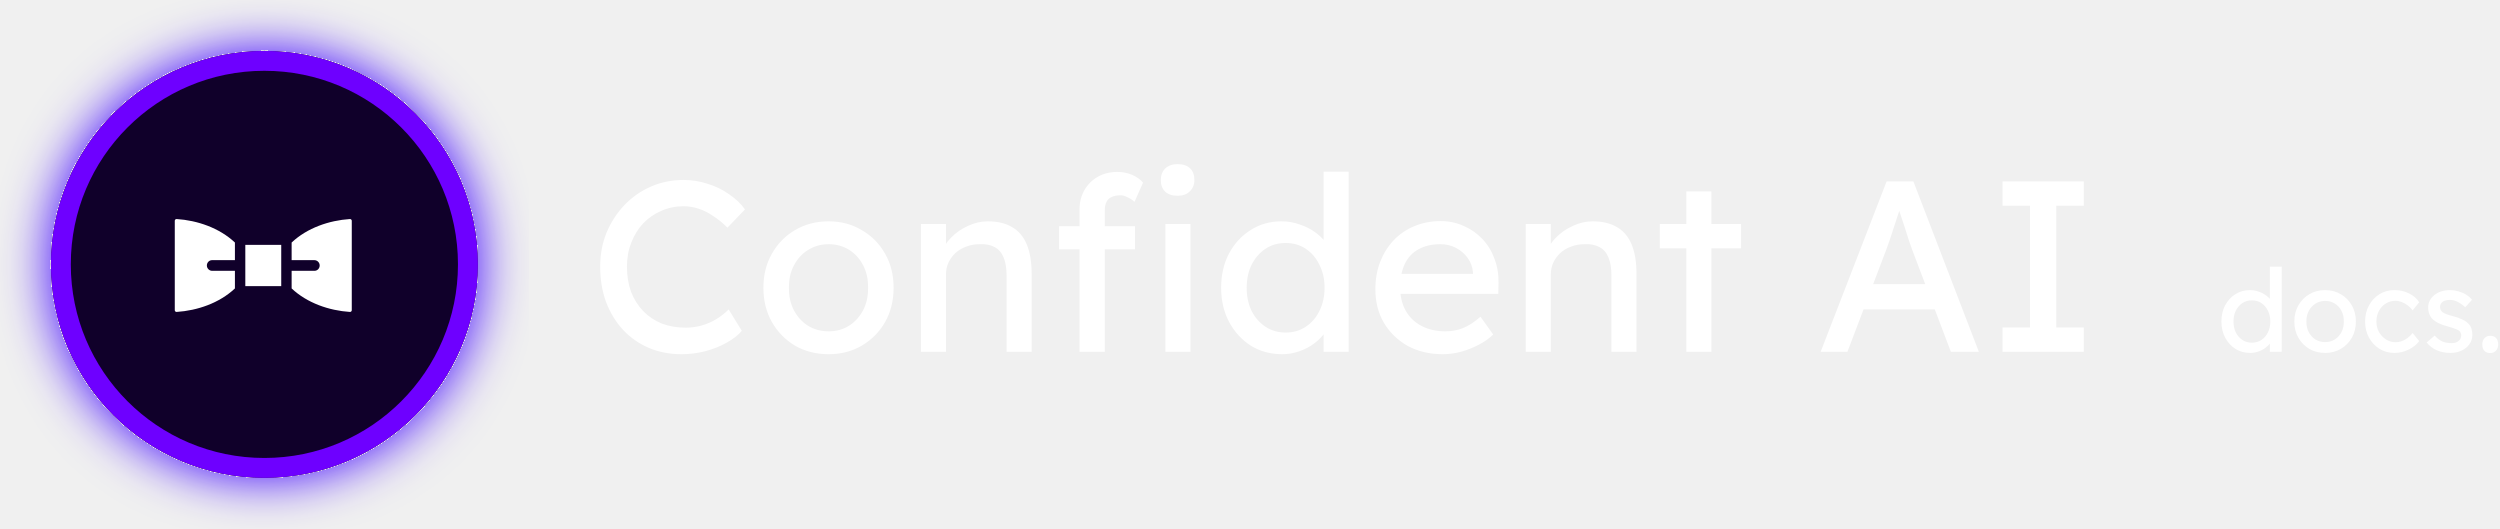
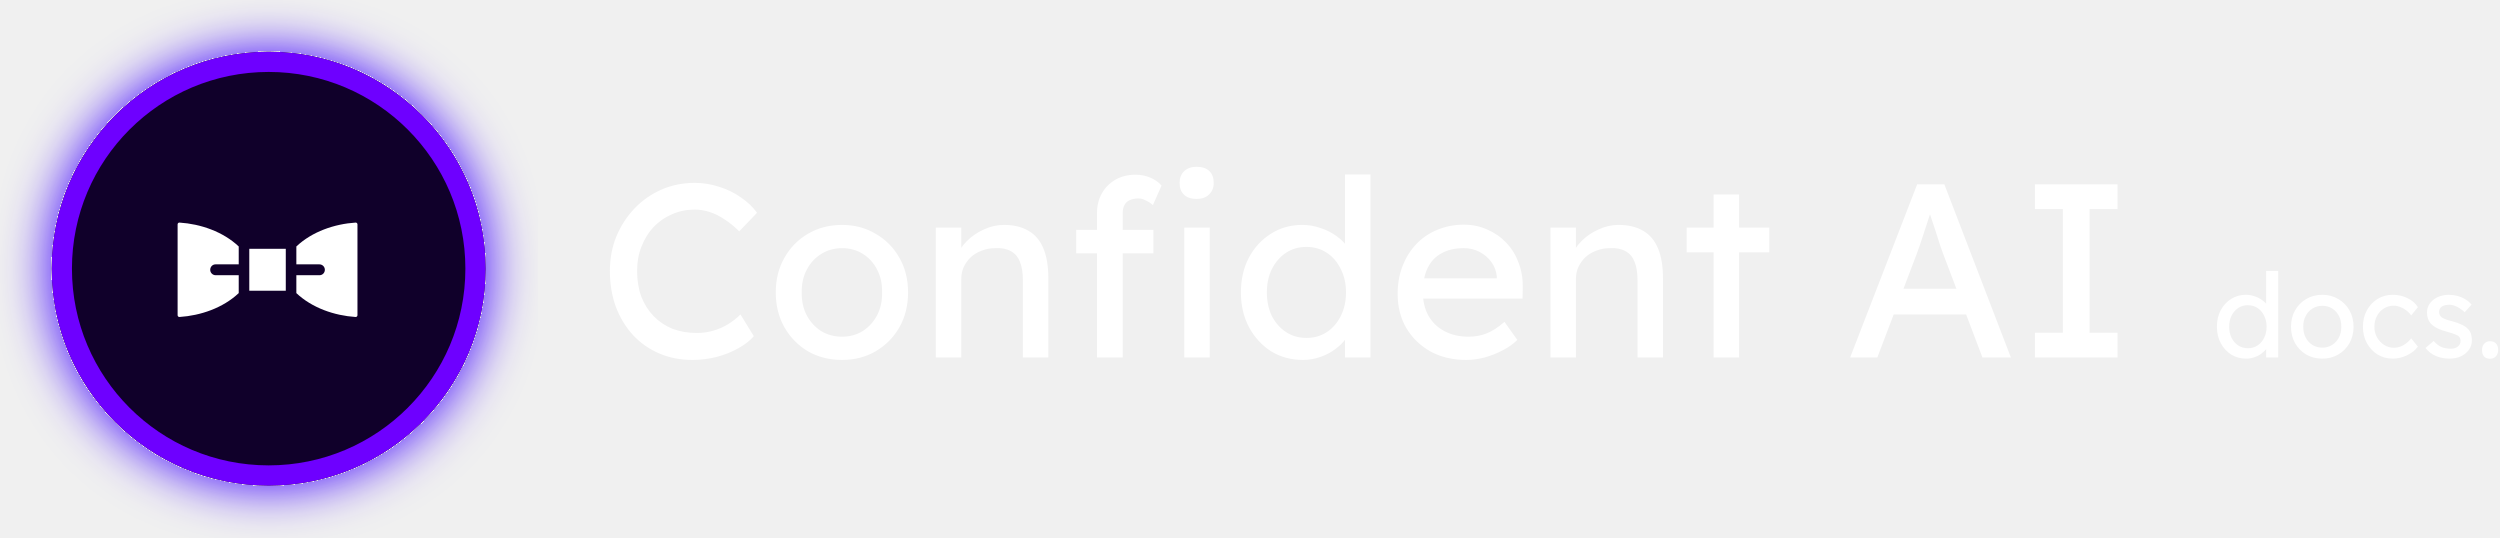
- <svg xmlns="http://www.w3.org/2000/svg" width="1130" height="239" viewBox="0 0 1130 239" fill="none">
+ <svg xmlns="http://www.w3.org/2000/svg" width="1112" height="239" viewBox="0 0 1112 239" fill="none">
  <path d="M308.02 160.1C302.667 160.1 297.753 159.147 293.28 157.24C288.807 155.333 284.92 152.62 281.62 149.1C278.32 145.507 275.753 141.29 273.92 136.45C272.16 131.61 271.28 126.293 271.28 120.5C271.28 115 272.233 109.903 274.14 105.21C276.12 100.443 278.833 96.263 282.28 92.67C285.727 89.077 289.723 86.29 294.27 84.31C298.817 82.33 303.73 81.34 309.01 81.34C312.75 81.34 316.38 81.927 319.9 83.1C323.493 84.2 326.72 85.777 329.58 87.83C332.513 89.81 334.897 92.083 336.73 94.65L328.81 102.9C326.683 100.773 324.52 99.013 322.32 97.62C320.193 96.153 317.993 95.053 315.72 94.32C313.52 93.587 311.283 93.22 309.01 93.22C305.417 93.22 302.043 93.917 298.89 95.31C295.81 96.63 293.097 98.5 290.75 100.92C288.477 103.34 286.68 106.237 285.36 109.61C284.04 112.91 283.38 116.54 283.38 120.5C283.38 124.68 284.003 128.493 285.25 131.94C286.57 135.313 288.403 138.21 290.75 140.63C293.097 143.05 295.883 144.92 299.11 146.24C302.41 147.487 306.04 148.11 310 148.11C312.42 148.11 314.803 147.78 317.15 147.12C319.497 146.46 321.697 145.507 323.75 144.26C325.803 143.013 327.673 141.547 329.36 139.86L335.3 149.54C333.613 151.52 331.303 153.317 328.37 154.93C325.51 156.543 322.283 157.827 318.69 158.78C315.17 159.66 311.613 160.1 308.02 160.1ZM374.538 160.1C368.892 160.1 363.832 158.817 359.358 156.25C354.958 153.61 351.475 150.053 348.908 145.58C346.342 141.033 345.058 135.863 345.058 130.07C345.058 124.277 346.342 119.143 348.908 114.67C351.475 110.123 354.958 106.567 359.358 104C363.832 101.36 368.892 100.04 374.538 100.04C380.112 100.04 385.098 101.36 389.498 104C393.972 106.567 397.492 110.123 400.058 114.67C402.625 119.143 403.908 124.277 403.908 130.07C403.908 135.863 402.625 141.033 400.058 145.58C397.492 150.053 393.972 153.61 389.498 156.25C385.098 158.817 380.112 160.1 374.538 160.1ZM374.538 149.76C377.985 149.76 381.065 148.917 383.778 147.23C386.492 145.47 388.618 143.123 390.158 140.19C391.698 137.183 392.432 133.81 392.358 130.07C392.432 126.257 391.698 122.883 390.158 119.95C388.618 116.943 386.492 114.597 383.778 112.91C381.065 111.223 377.985 110.38 374.538 110.38C371.092 110.38 367.975 111.26 365.188 113.02C362.475 114.707 360.348 117.053 358.808 120.06C357.268 122.993 356.535 126.33 356.608 130.07C356.535 133.81 357.268 137.183 358.808 140.19C360.348 143.123 362.475 145.47 365.188 147.23C367.975 148.917 371.092 149.76 374.538 149.76ZM416.254 159V101.25H427.584V113.13L425.604 114.45C426.337 111.883 427.767 109.537 429.894 107.41C432.021 105.21 434.551 103.45 437.484 102.13C440.417 100.737 443.424 100.04 446.504 100.04C450.904 100.04 454.571 100.92 457.504 102.68C460.437 104.367 462.637 106.97 464.104 110.49C465.571 114.01 466.304 118.447 466.304 123.8V159H454.974V124.57C454.974 121.27 454.534 118.557 453.654 116.43C452.774 114.23 451.417 112.653 449.584 111.7C447.751 110.673 445.477 110.233 442.764 110.38C440.564 110.38 438.547 110.747 436.714 111.48C434.881 112.14 433.267 113.093 431.874 114.34C430.554 115.587 429.491 117.053 428.684 118.74C427.951 120.353 427.584 122.113 427.584 124.02V159H421.974C421.021 159 420.067 159 419.114 159C418.161 159 417.207 159 416.254 159ZM487.944 159V94.76C487.944 91.46 488.677 88.527 490.144 85.96C491.611 83.393 493.627 81.377 496.194 79.91C498.761 78.443 501.731 77.71 505.104 77.71C507.451 77.71 509.651 78.15 511.704 79.03C513.757 79.91 515.407 81.083 516.654 82.55L512.804 91.24C511.851 90.36 510.787 89.663 509.614 89.15C508.514 88.563 507.451 88.27 506.424 88.27C504.884 88.27 503.564 88.527 502.464 89.04C501.437 89.48 500.667 90.213 500.154 91.24C499.641 92.193 499.384 93.367 499.384 94.76V159H493.664C492.711 159 491.757 159 490.804 159C489.851 159 488.897 159 487.944 159ZM478.704 112.69V102.24H513.024V112.69H478.704ZM526.774 159V101.25H538.104V159H526.774ZM532.274 88.49C529.854 88.49 527.984 87.867 526.664 86.62C525.344 85.373 524.684 83.613 524.684 81.34C524.684 79.213 525.344 77.49 526.664 76.17C528.057 74.85 529.927 74.19 532.274 74.19C534.694 74.19 536.564 74.813 537.884 76.06C539.204 77.307 539.864 79.067 539.864 81.34C539.864 83.467 539.167 85.19 537.774 86.51C536.454 87.83 534.621 88.49 532.274 88.49ZM579.563 160.1C574.283 160.1 569.553 158.817 565.373 156.25C561.266 153.61 558.003 150.053 555.583 145.58C553.163 141.033 551.953 135.863 551.953 130.07C551.953 124.277 553.126 119.143 555.473 114.67C557.893 110.123 561.156 106.567 565.263 104C569.369 101.36 574.026 100.04 579.233 100.04C582.093 100.04 584.843 100.517 587.483 101.47C590.196 102.35 592.616 103.597 594.743 105.21C596.869 106.75 598.519 108.473 599.693 110.38C600.939 112.213 601.563 114.083 601.563 115.99L598.263 116.21V77.6H609.593V159H598.263V145.25H600.463C600.463 147.01 599.876 148.77 598.703 150.53C597.529 152.217 595.953 153.793 593.973 155.26C592.066 156.727 589.829 157.9 587.263 158.78C584.769 159.66 582.203 160.1 579.563 160.1ZM581.103 150.31C584.549 150.31 587.593 149.43 590.233 147.67C592.873 145.91 594.926 143.527 596.393 140.52C597.933 137.44 598.703 133.957 598.703 130.07C598.703 126.183 597.933 122.737 596.393 119.73C594.926 116.65 592.873 114.23 590.233 112.47C587.593 110.71 584.549 109.83 581.103 109.83C577.656 109.83 574.613 110.71 571.973 112.47C569.333 114.23 567.243 116.65 565.703 119.73C564.236 122.737 563.503 126.183 563.503 130.07C563.503 133.957 564.236 137.44 565.703 140.52C567.243 143.527 569.333 145.91 571.973 147.67C574.613 149.43 577.656 150.31 581.103 150.31ZM652.14 160.1C646.2 160.1 640.92 158.853 636.3 156.36C631.753 153.793 628.16 150.31 625.52 145.91C622.953 141.51 621.67 136.45 621.67 130.73C621.67 126.183 622.403 122.04 623.87 118.3C625.336 114.56 627.353 111.333 629.92 108.62C632.56 105.833 635.676 103.707 639.27 102.24C642.936 100.7 646.896 99.93 651.15 99.93C654.89 99.93 658.373 100.663 661.6 102.13C664.826 103.523 667.613 105.467 669.96 107.96C672.38 110.453 674.213 113.423 675.46 116.87C676.78 120.243 677.403 123.947 677.33 127.98L677.22 132.82H630.03L627.5 123.8H667.43L665.78 125.67V123.03C665.56 120.61 664.753 118.447 663.36 116.54C661.966 114.633 660.206 113.13 658.08 112.03C655.953 110.93 653.643 110.38 651.15 110.38C647.19 110.38 643.853 111.15 641.14 112.69C638.426 114.157 636.373 116.357 634.98 119.29C633.586 122.15 632.89 125.707 632.89 129.96C632.89 133.993 633.733 137.513 635.42 140.52C637.106 143.453 639.49 145.727 642.57 147.34C645.65 148.953 649.206 149.76 653.24 149.76C656.1 149.76 658.74 149.283 661.16 148.33C663.653 147.377 666.33 145.653 669.19 143.16L674.91 151.19C673.15 152.95 670.986 154.49 668.42 155.81C665.926 157.13 663.25 158.193 660.39 159C657.603 159.733 654.853 160.1 652.14 160.1ZM689.643 159V101.25H700.973V113.13L698.993 114.45C699.726 111.883 701.156 109.537 703.283 107.41C705.409 105.21 707.939 103.45 710.873 102.13C713.806 100.737 716.813 100.04 719.893 100.04C724.293 100.04 727.959 100.92 730.893 102.68C733.826 104.367 736.026 106.97 737.493 110.49C738.959 114.01 739.693 118.447 739.693 123.8V159H728.363V124.57C728.363 121.27 727.923 118.557 727.043 116.43C726.163 114.23 724.806 112.653 722.973 111.7C721.139 110.673 718.866 110.233 716.153 110.38C713.953 110.38 711.936 110.747 710.103 111.48C708.269 112.14 706.656 113.093 705.263 114.34C703.943 115.587 702.879 117.053 702.073 118.74C701.339 120.353 700.973 122.113 700.973 124.02V159H695.363C694.409 159 693.456 159 692.503 159C691.549 159 690.596 159 689.643 159ZM762.213 159V86.51H773.543V159H762.213ZM750.223 112.25V101.25H786.963V112.25H750.223ZM822.939 159L852.749 82H864.849L894.439 159H881.789L864.189 112.58C863.969 112.067 863.529 110.82 862.869 108.84C862.283 106.86 861.586 104.66 860.779 102.24C859.973 99.82 859.239 97.62 858.579 95.64C857.919 93.587 857.479 92.267 857.259 91.68L859.789 91.57C859.349 92.817 858.799 94.393 858.139 96.3C857.553 98.207 856.893 100.223 856.159 102.35C855.499 104.477 854.839 106.493 854.179 108.4C853.519 110.233 852.969 111.773 852.529 113.02L835.039 159H822.939ZM836.139 139.86L840.539 128.42H875.519L880.579 139.86H836.139ZM905.131 159V148H917.561V93H905.131V82H941.871V93H929.441V148H941.871V159H905.131Z" fill="white" />
-   <path d="M1017.13 159.52C1014.64 159.52 1012.4 158.913 1010.42 157.7C1008.48 156.452 1006.94 154.771 1005.8 152.656C1004.65 150.507 1004.08 148.063 1004.08 145.324C1004.08 142.585 1004.63 140.159 1005.74 138.044C1006.89 135.895 1008.43 134.213 1010.37 133C1012.31 131.752 1014.51 131.128 1016.98 131.128C1018.33 131.128 1019.63 131.353 1020.88 131.804C1022.16 132.22 1023.3 132.809 1024.31 133.572C1025.31 134.3 1026.09 135.115 1026.65 136.016C1027.24 136.883 1027.53 137.767 1027.53 138.668L1025.97 138.772V120.52H1031.33V159H1025.97V152.5H1027.01C1027.01 153.332 1026.73 154.164 1026.18 154.996C1025.63 155.793 1024.88 156.539 1023.94 157.232C1023.04 157.925 1021.99 158.48 1020.77 158.896C1019.59 159.312 1018.38 159.52 1017.13 159.52ZM1017.86 154.892C1019.49 154.892 1020.93 154.476 1022.18 153.644C1023.42 152.812 1024.39 151.685 1025.09 150.264C1025.82 148.808 1026.18 147.161 1026.18 145.324C1026.18 143.487 1025.82 141.857 1025.09 140.436C1024.39 138.98 1023.42 137.836 1022.18 137.004C1020.93 136.172 1019.49 135.756 1017.86 135.756C1016.23 135.756 1014.79 136.172 1013.54 137.004C1012.3 137.836 1011.31 138.98 1010.58 140.436C1009.89 141.857 1009.54 143.487 1009.54 145.324C1009.54 147.161 1009.89 148.808 1010.58 150.264C1011.31 151.685 1012.3 152.812 1013.54 153.644C1014.79 154.476 1016.23 154.892 1017.86 154.892ZM1050.97 159.52C1048.3 159.52 1045.91 158.913 1043.8 157.7C1041.72 156.452 1040.07 154.771 1038.86 152.656C1037.64 150.507 1037.04 148.063 1037.04 145.324C1037.04 142.585 1037.64 140.159 1038.86 138.044C1040.07 135.895 1041.72 134.213 1043.8 133C1045.91 131.752 1048.3 131.128 1050.97 131.128C1053.61 131.128 1055.97 131.752 1058.05 133C1060.16 134.213 1061.82 135.895 1063.04 138.044C1064.25 140.159 1064.86 142.585 1064.86 145.324C1064.86 148.063 1064.25 150.507 1063.04 152.656C1061.82 154.771 1060.16 156.452 1058.05 157.7C1055.97 158.913 1053.61 159.52 1050.97 159.52ZM1050.97 154.632C1052.6 154.632 1054.06 154.233 1055.34 153.436C1056.62 152.604 1057.63 151.495 1058.36 150.108C1059.09 148.687 1059.43 147.092 1059.4 145.324C1059.43 143.521 1059.09 141.927 1058.36 140.54C1057.63 139.119 1056.62 138.009 1055.34 137.212C1054.06 136.415 1052.6 136.016 1050.97 136.016C1049.34 136.016 1047.87 136.432 1046.55 137.264C1045.27 138.061 1044.27 139.171 1043.54 140.592C1042.81 141.979 1042.46 143.556 1042.5 145.324C1042.46 147.092 1042.81 148.687 1043.54 150.108C1044.27 151.495 1045.27 152.604 1046.55 153.436C1047.87 154.233 1049.34 154.632 1050.97 154.632ZM1082.29 159.52C1079.76 159.52 1077.49 158.896 1075.48 157.648C1073.5 156.4 1071.92 154.701 1070.75 152.552C1069.6 150.403 1069.03 147.993 1069.03 145.324C1069.03 142.655 1069.6 140.245 1070.75 138.096C1071.92 135.947 1073.5 134.248 1075.48 133C1077.49 131.752 1079.76 131.128 1082.29 131.128C1084.72 131.128 1086.92 131.631 1088.89 132.636C1090.9 133.607 1092.43 134.941 1093.47 136.64L1090.51 140.28C1089.95 139.483 1089.24 138.755 1088.37 138.096C1087.51 137.437 1086.59 136.917 1085.62 136.536C1084.65 136.155 1083.71 135.964 1082.81 135.964C1081.15 135.964 1079.65 136.38 1078.34 137.212C1077.05 138.009 1076.03 139.119 1075.27 140.54C1074.51 141.961 1074.13 143.556 1074.13 145.324C1074.13 147.092 1074.52 148.687 1075.32 150.108C1076.12 151.495 1077.18 152.604 1078.49 153.436C1079.81 154.268 1081.27 154.684 1082.86 154.684C1083.8 154.684 1084.7 154.528 1085.57 154.216C1086.47 153.904 1087.33 153.436 1088.17 152.812C1089 152.188 1089.78 151.425 1090.51 150.524L1093.47 154.164C1092.36 155.724 1090.77 157.007 1088.69 158.012C1086.64 159.017 1084.51 159.52 1082.29 159.52ZM1107.62 159.52C1105.33 159.52 1103.27 159.121 1101.43 158.324C1099.6 157.527 1098.07 156.348 1096.86 154.788L1100.5 151.668C1101.54 152.881 1102.66 153.765 1103.88 154.32C1105.13 154.84 1106.53 155.1 1108.09 155.1C1108.71 155.1 1109.29 155.031 1109.81 154.892C1110.36 154.719 1110.83 154.476 1111.21 154.164C1111.63 153.852 1111.94 153.488 1112.15 153.072C1112.35 152.621 1112.46 152.136 1112.46 151.616C1112.46 150.715 1112.13 149.987 1111.47 149.432C1111.12 149.189 1110.57 148.929 1109.81 148.652C1109.08 148.34 1108.12 148.028 1106.95 147.716C1104.93 147.196 1103.29 146.607 1102.01 145.948C1100.72 145.289 1099.73 144.544 1099.04 143.712C1098.52 143.053 1098.14 142.343 1097.9 141.58C1097.65 140.783 1097.53 139.916 1097.53 138.98C1097.53 137.836 1097.78 136.796 1098.26 135.86C1098.78 134.889 1099.47 134.057 1100.34 133.364C1101.24 132.636 1102.28 132.081 1103.46 131.7C1104.67 131.319 1105.96 131.128 1107.31 131.128C1108.59 131.128 1109.86 131.301 1111.11 131.648C1112.39 131.995 1113.57 132.497 1114.64 133.156C1115.72 133.815 1116.62 134.595 1117.35 135.496L1114.28 138.876C1113.62 138.217 1112.89 137.645 1112.09 137.16C1111.33 136.64 1110.55 136.241 1109.75 135.964C1108.96 135.687 1108.23 135.548 1107.57 135.548C1106.84 135.548 1106.18 135.617 1105.59 135.756C1105 135.895 1104.5 136.103 1104.09 136.38C1103.7 136.657 1103.41 137.004 1103.2 137.42C1102.99 137.836 1102.89 138.304 1102.89 138.824C1102.92 139.275 1103.03 139.708 1103.2 140.124C1103.41 140.505 1103.69 140.835 1104.03 141.112C1104.41 141.389 1104.99 141.684 1105.75 141.996C1106.51 142.308 1107.48 142.603 1108.66 142.88C1110.39 143.331 1111.82 143.833 1112.93 144.388C1114.07 144.908 1114.97 145.515 1115.63 146.208C1116.32 146.867 1116.81 147.629 1117.09 148.496C1117.36 149.363 1117.5 150.333 1117.5 151.408C1117.5 152.968 1117.05 154.372 1116.15 155.62C1115.28 156.833 1114.1 157.787 1112.61 158.48C1111.12 159.173 1109.46 159.52 1107.62 159.52ZM1125.59 159.572C1124.44 159.572 1123.56 159.243 1122.94 158.584C1122.31 157.891 1122 156.92 1122 155.672C1122 154.528 1122.33 153.592 1122.99 152.864C1123.65 152.136 1124.51 151.772 1125.59 151.772C1126.73 151.772 1127.62 152.119 1128.24 152.812C1128.86 153.471 1129.18 154.424 1129.18 155.672C1129.18 156.816 1128.85 157.752 1128.19 158.48C1127.53 159.208 1126.66 159.572 1125.59 159.572Z" fill="white" />
+   <path d="M999.132 159.52C996.636 159.52 994.4 158.913 992.424 157.7C990.483 156.452 988.94 154.771 987.796 152.656C986.652 150.507 986.08 148.063 986.08 145.324C986.08 142.585 986.635 140.159 987.744 138.044C988.888 135.895 990.431 134.213 992.372 133C994.313 131.752 996.515 131.128 998.976 131.128C1000.33 131.128 1001.63 131.353 1002.88 131.804C1004.16 132.22 1005.3 132.809 1006.31 133.572C1007.31 134.3 1008.09 135.115 1008.65 136.016C1009.24 136.883 1009.53 137.767 1009.53 138.668L1007.97 138.772V120.52H1013.33V159H1007.97V152.5H1009.01C1009.01 153.332 1008.73 154.164 1008.18 154.996C1007.63 155.793 1006.88 156.539 1005.94 157.232C1005.04 157.925 1003.99 158.48 1002.77 158.896C1001.59 159.312 1000.38 159.52 999.132 159.52ZM999.86 154.892C1001.49 154.892 1002.93 154.476 1004.18 153.644C1005.42 152.812 1006.39 151.685 1007.09 150.264C1007.82 148.808 1008.18 147.161 1008.18 145.324C1008.18 143.487 1007.82 141.857 1007.09 140.436C1006.39 138.98 1005.42 137.836 1004.18 137.004C1002.93 136.172 1001.49 135.756 999.86 135.756C998.231 135.756 996.792 136.172 995.544 137.004C994.296 137.836 993.308 138.98 992.58 140.436C991.887 141.857 991.54 143.487 991.54 145.324C991.54 147.161 991.887 148.808 992.58 150.264C993.308 151.685 994.296 152.812 995.544 153.644C996.792 154.476 998.231 154.892 999.86 154.892ZM1032.97 159.52C1030.3 159.52 1027.91 158.913 1025.8 157.7C1023.72 156.452 1022.07 154.771 1020.86 152.656C1019.64 150.507 1019.04 148.063 1019.04 145.324C1019.04 142.585 1019.64 140.159 1020.86 138.044C1022.07 135.895 1023.72 134.213 1025.8 133C1027.91 131.752 1030.3 131.128 1032.97 131.128C1035.61 131.128 1037.97 131.752 1040.05 133C1042.16 134.213 1043.82 135.895 1045.04 138.044C1046.25 140.159 1046.86 142.585 1046.86 145.324C1046.86 148.063 1046.25 150.507 1045.04 152.656C1043.82 154.771 1042.16 156.452 1040.05 157.7C1037.97 158.913 1035.61 159.52 1032.97 159.52ZM1032.97 154.632C1034.6 154.632 1036.06 154.233 1037.34 153.436C1038.62 152.604 1039.63 151.495 1040.36 150.108C1041.09 148.687 1041.43 147.092 1041.4 145.324C1041.43 143.521 1041.09 141.927 1040.36 140.54C1039.63 139.119 1038.62 138.009 1037.34 137.212C1036.06 136.415 1034.6 136.016 1032.97 136.016C1031.34 136.016 1029.87 136.432 1028.55 137.264C1027.27 138.061 1026.27 139.171 1025.54 140.592C1024.81 141.979 1024.46 143.556 1024.5 145.324C1024.46 147.092 1024.81 148.687 1025.54 150.108C1026.27 151.495 1027.27 152.604 1028.55 153.436C1029.87 154.233 1031.34 154.632 1032.97 154.632ZM1064.29 159.52C1061.76 159.52 1059.49 158.896 1057.48 157.648C1055.5 156.4 1053.92 154.701 1052.75 152.552C1051.6 150.403 1051.03 147.993 1051.03 145.324C1051.03 142.655 1051.6 140.245 1052.75 138.096C1053.92 135.947 1055.5 134.248 1057.48 133C1059.49 131.752 1061.76 131.128 1064.29 131.128C1066.72 131.128 1068.92 131.631 1070.89 132.636C1072.9 133.607 1074.43 134.941 1075.47 136.64L1072.51 140.28C1071.95 139.483 1071.24 138.755 1070.37 138.096C1069.51 137.437 1068.59 136.917 1067.62 136.536C1066.65 136.155 1065.71 135.964 1064.81 135.964C1063.15 135.964 1061.65 136.38 1060.34 137.212C1059.05 138.009 1058.03 139.119 1057.27 140.54C1056.51 141.961 1056.13 143.556 1056.13 145.324C1056.13 147.092 1056.52 148.687 1057.32 150.108C1058.12 151.495 1059.18 152.604 1060.49 153.436C1061.81 154.268 1063.27 154.684 1064.86 154.684C1065.8 154.684 1066.7 154.528 1067.57 154.216C1068.47 153.904 1069.33 153.436 1070.17 152.812C1071 152.188 1071.78 151.425 1072.51 150.524L1075.47 154.164C1074.36 155.724 1072.77 157.007 1070.69 158.012C1068.64 159.017 1066.51 159.52 1064.29 159.52ZM1089.62 159.52C1087.33 159.52 1085.27 159.121 1083.43 158.324C1081.6 157.527 1080.07 156.348 1078.86 154.788L1082.5 151.668C1083.54 152.881 1084.66 153.765 1085.88 154.32C1087.13 154.84 1088.53 155.1 1090.09 155.1C1090.71 155.1 1091.29 155.031 1091.81 154.892C1092.36 154.719 1092.83 154.476 1093.21 154.164C1093.63 153.852 1093.94 153.488 1094.15 153.072C1094.35 152.621 1094.46 152.136 1094.46 151.616C1094.46 150.715 1094.13 149.987 1093.47 149.432C1093.12 149.189 1092.57 148.929 1091.81 148.652C1091.08 148.34 1090.12 148.028 1088.95 147.716C1086.93 147.196 1085.29 146.607 1084.01 145.948C1082.72 145.289 1081.73 144.544 1081.04 143.712C1080.52 143.053 1080.14 142.343 1079.9 141.58C1079.65 140.783 1079.53 139.916 1079.53 138.98C1079.53 137.836 1079.78 136.796 1080.26 135.86C1080.78 134.889 1081.47 134.057 1082.34 133.364C1083.24 132.636 1084.28 132.081 1085.46 131.7C1086.67 131.319 1087.96 131.128 1089.31 131.128C1090.59 131.128 1091.86 131.301 1093.11 131.648C1094.39 131.995 1095.57 132.497 1096.64 133.156C1097.72 133.815 1098.62 134.595 1099.35 135.496L1096.28 138.876C1095.62 138.217 1094.89 137.645 1094.09 137.16C1093.33 136.64 1092.55 136.241 1091.75 135.964C1090.96 135.687 1090.23 135.548 1089.57 135.548C1088.84 135.548 1088.18 135.617 1087.59 135.756C1087 135.895 1086.5 136.103 1086.09 136.38C1085.7 136.657 1085.41 137.004 1085.2 137.42C1084.99 137.836 1084.89 138.304 1084.89 138.824C1084.92 139.275 1085.03 139.708 1085.2 140.124C1085.41 140.505 1085.69 140.835 1086.03 141.112C1086.41 141.389 1086.99 141.684 1087.75 141.996C1088.51 142.308 1089.48 142.603 1090.66 142.88C1092.39 143.331 1093.82 143.833 1094.93 144.388C1096.07 144.908 1096.97 145.515 1097.63 146.208C1098.32 146.867 1098.81 147.629 1099.09 148.496C1099.36 149.363 1099.5 150.333 1099.5 151.408C1099.5 152.968 1099.05 154.372 1098.15 155.62C1097.28 156.833 1096.1 157.787 1094.61 158.48C1093.12 159.173 1091.46 159.52 1089.62 159.52ZM1107.59 159.572C1106.44 159.572 1105.56 159.243 1104.94 158.584C1104.31 157.891 1104 156.92 1104 155.672C1104 154.528 1104.33 153.592 1104.99 152.864C1105.65 152.136 1106.51 151.772 1107.59 151.772C1108.73 151.772 1109.62 152.119 1110.24 152.812C1110.86 153.471 1111.18 154.424 1111.18 155.672C1111.18 156.816 1110.85 157.752 1110.19 158.48C1109.53 159.208 1108.66 159.572 1107.59 159.572Z" fill="white" />
  <g filter="url(#filter0_d_0_1)">
    <path d="M216 119.5C216 66.204 172.795 23 119.5 23C66.204 23 23 66.204 23 119.5C23 172.795 66.204 216 119.5 216C172.795 216 216 172.795 216 119.5Z" fill="#10002A" />
    <path d="M211.5 119.5C211.5 68.69 170.31 27.5 119.5 27.5C68.69 27.5 27.5 68.69 27.5 119.5C27.5 170.31 68.69 211.5 119.5 211.5C170.31 211.5 211.5 170.31 211.5 119.5Z" stroke="#6E00FF" stroke-width="9" />
  </g>
  <path d="M79 99.806V140.191C79 140.657 79.384 141.025 79.837 140.995C89.163 140.381 99.139 137.016 106.183 130.374V122.415H95.92C94.654 122.415 93.566 121.414 93.507 120.115C93.445 118.728 94.52 117.586 95.854 117.586H106.183V109.624C99.178 103.018 89.203 99.613 79.837 99.002C79.384 98.972 79 99.339 79 99.806ZM131.817 109.626V117.586H142.079C143.344 117.586 144.433 118.584 144.493 119.882C144.558 121.269 143.481 122.415 142.146 122.415H131.817V130.376C138.822 136.982 148.798 140.387 158.163 140.998C158.616 141.028 159 140.661 159 140.194V99.809C159 99.343 158.616 98.976 158.163 99.005C148.813 99.62 138.849 102.993 131.817 109.626ZM110.882 110.681V129.319H127.118V110.681H110.882Z" fill="white" />
  <defs>
    <filter id="filter0_d_0_1" x="0" y="0" width="239" height="239" filterUnits="userSpaceOnUse" color-interpolation-filters="sRGB">
      <feFlood flood-opacity="0" result="BackgroundImageFix" />
      <feColorMatrix in="SourceAlpha" type="matrix" values="0 0 0 0 0 0 0 0 0 0 0 0 0 0 0 0 0 0 127 0" result="hardAlpha" />
      <feOffset />
      <feGaussianBlur stdDeviation="11.5" />
      <feComposite in2="hardAlpha" operator="out" />
      <feColorMatrix type="matrix" values="0 0 0 0 0.233 0 0 0 0 0 0 0 0 0 1 0 0 0 1 0" />
      <feBlend mode="normal" in2="BackgroundImageFix" result="effect1_dropShadow_0_1" />
      <feBlend mode="normal" in="SourceGraphic" in2="effect1_dropShadow_0_1" result="shape" />
    </filter>
  </defs>
</svg>
